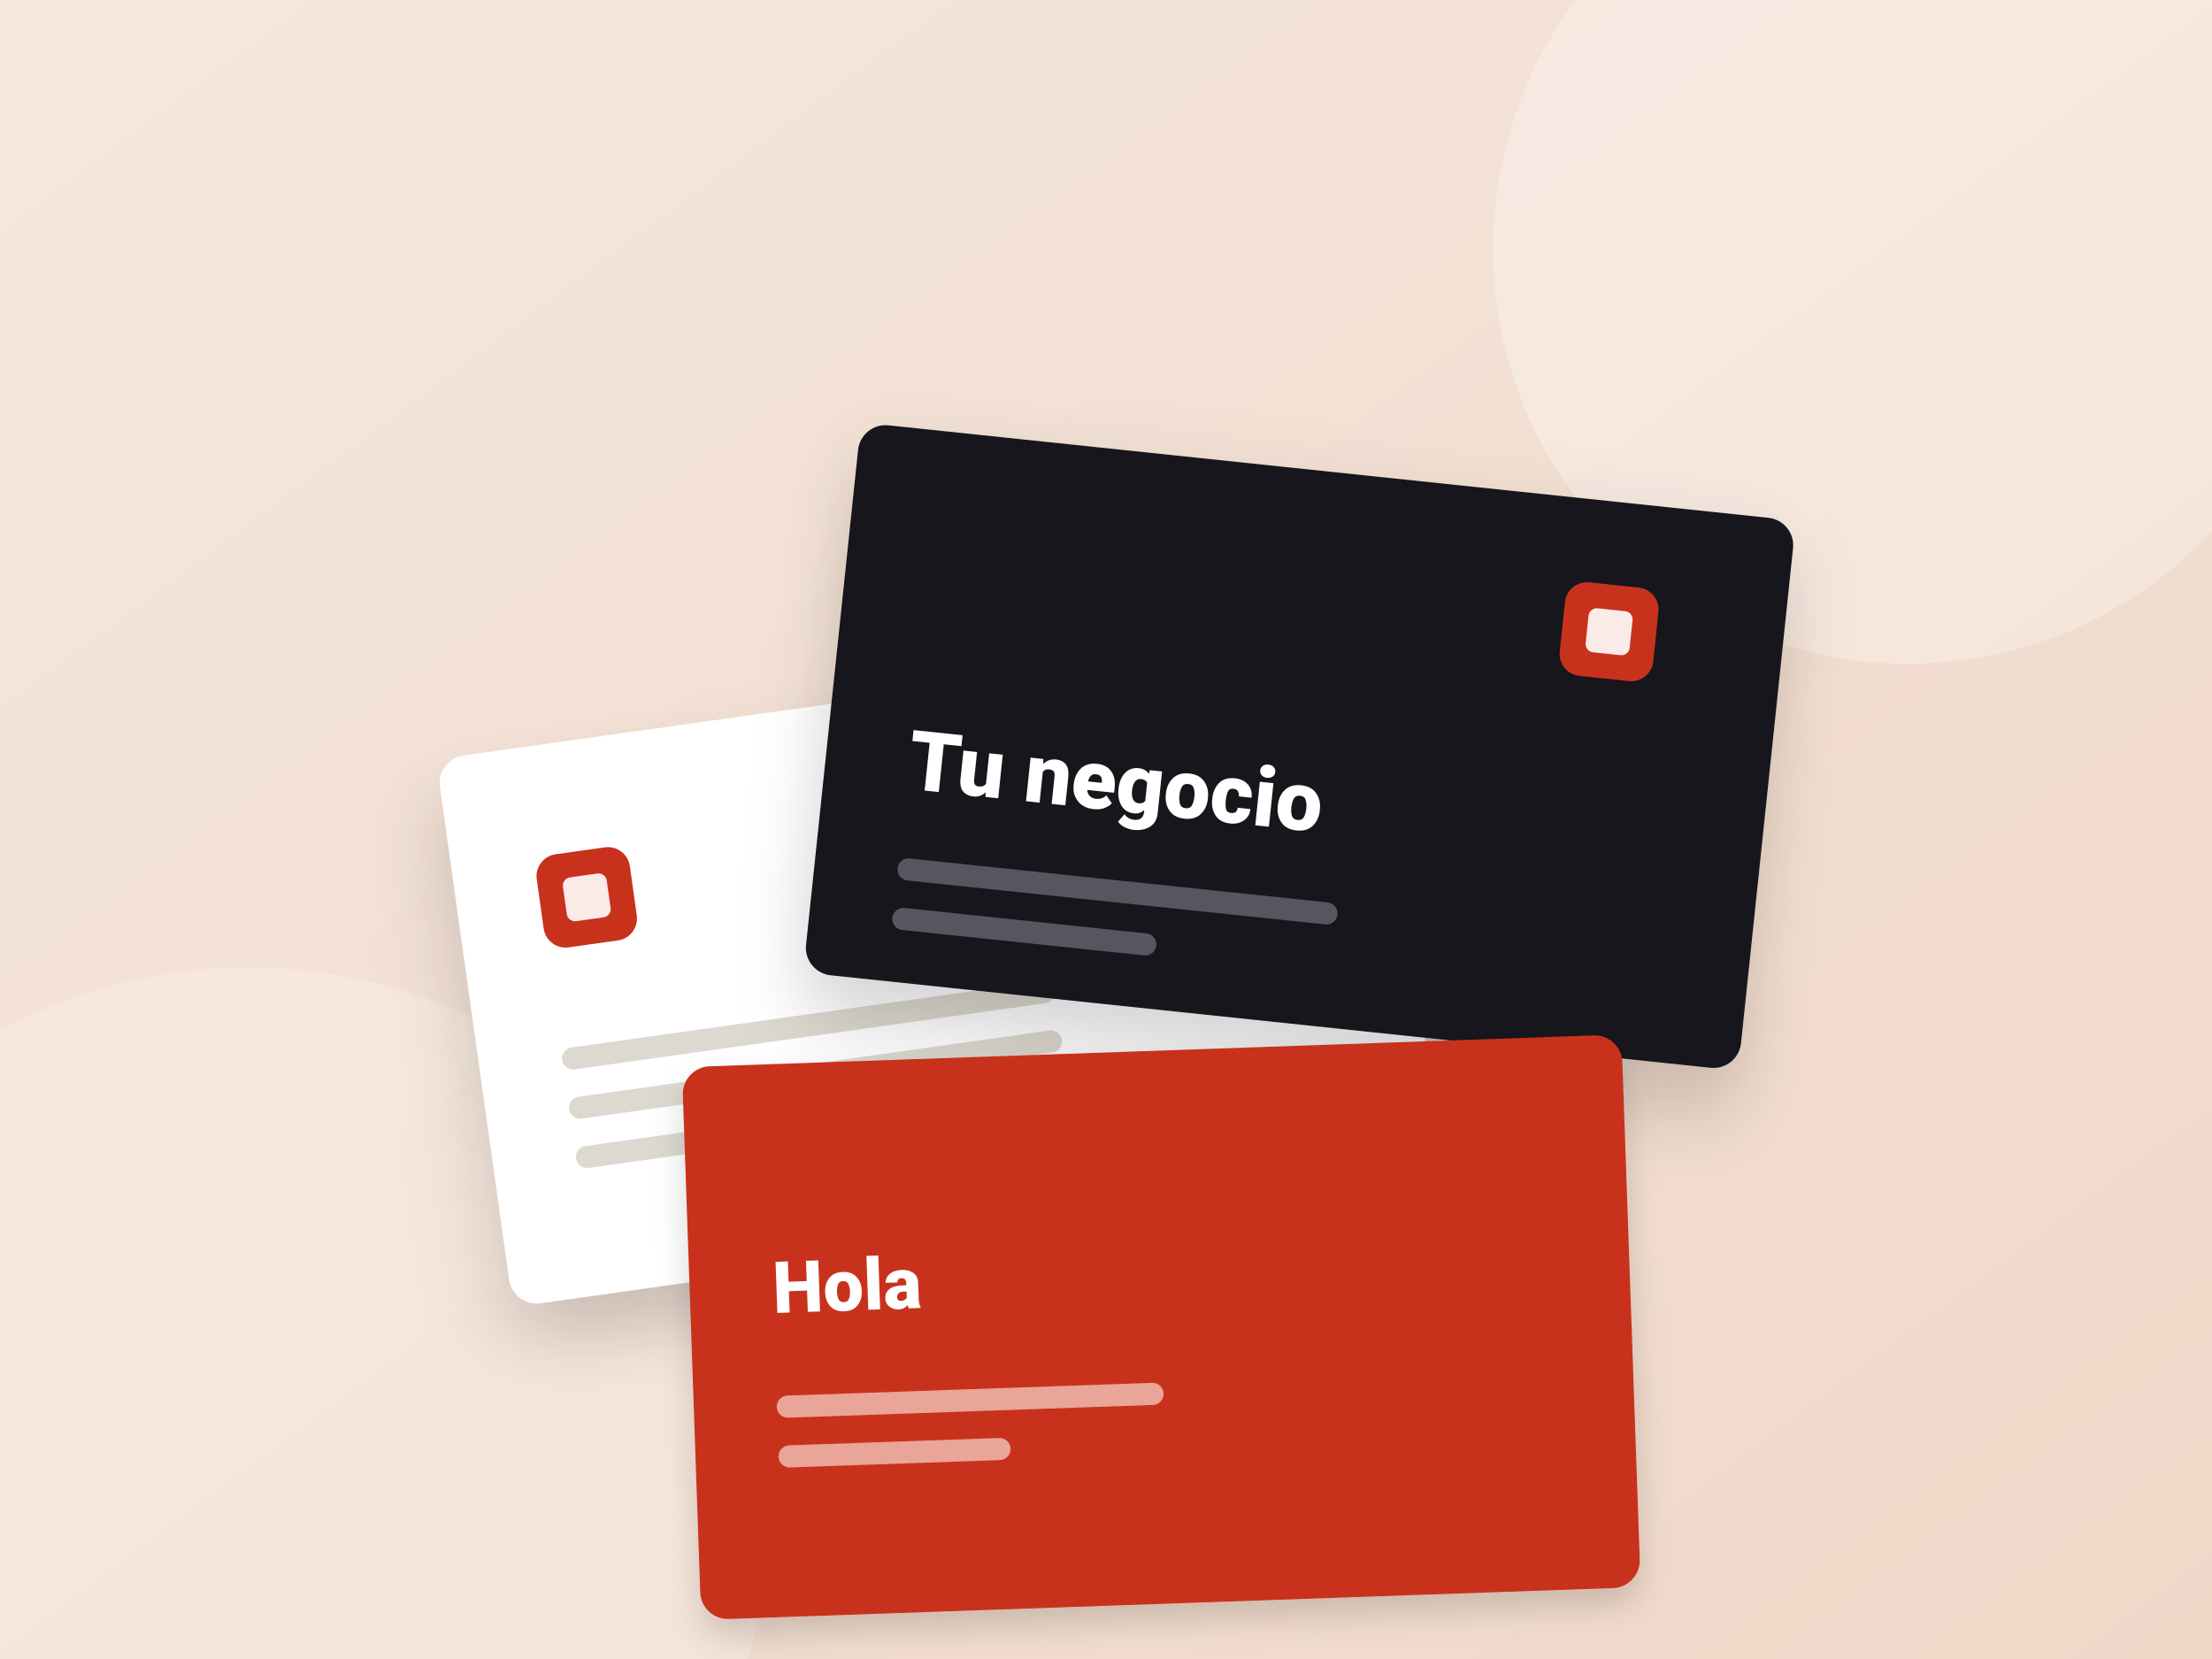
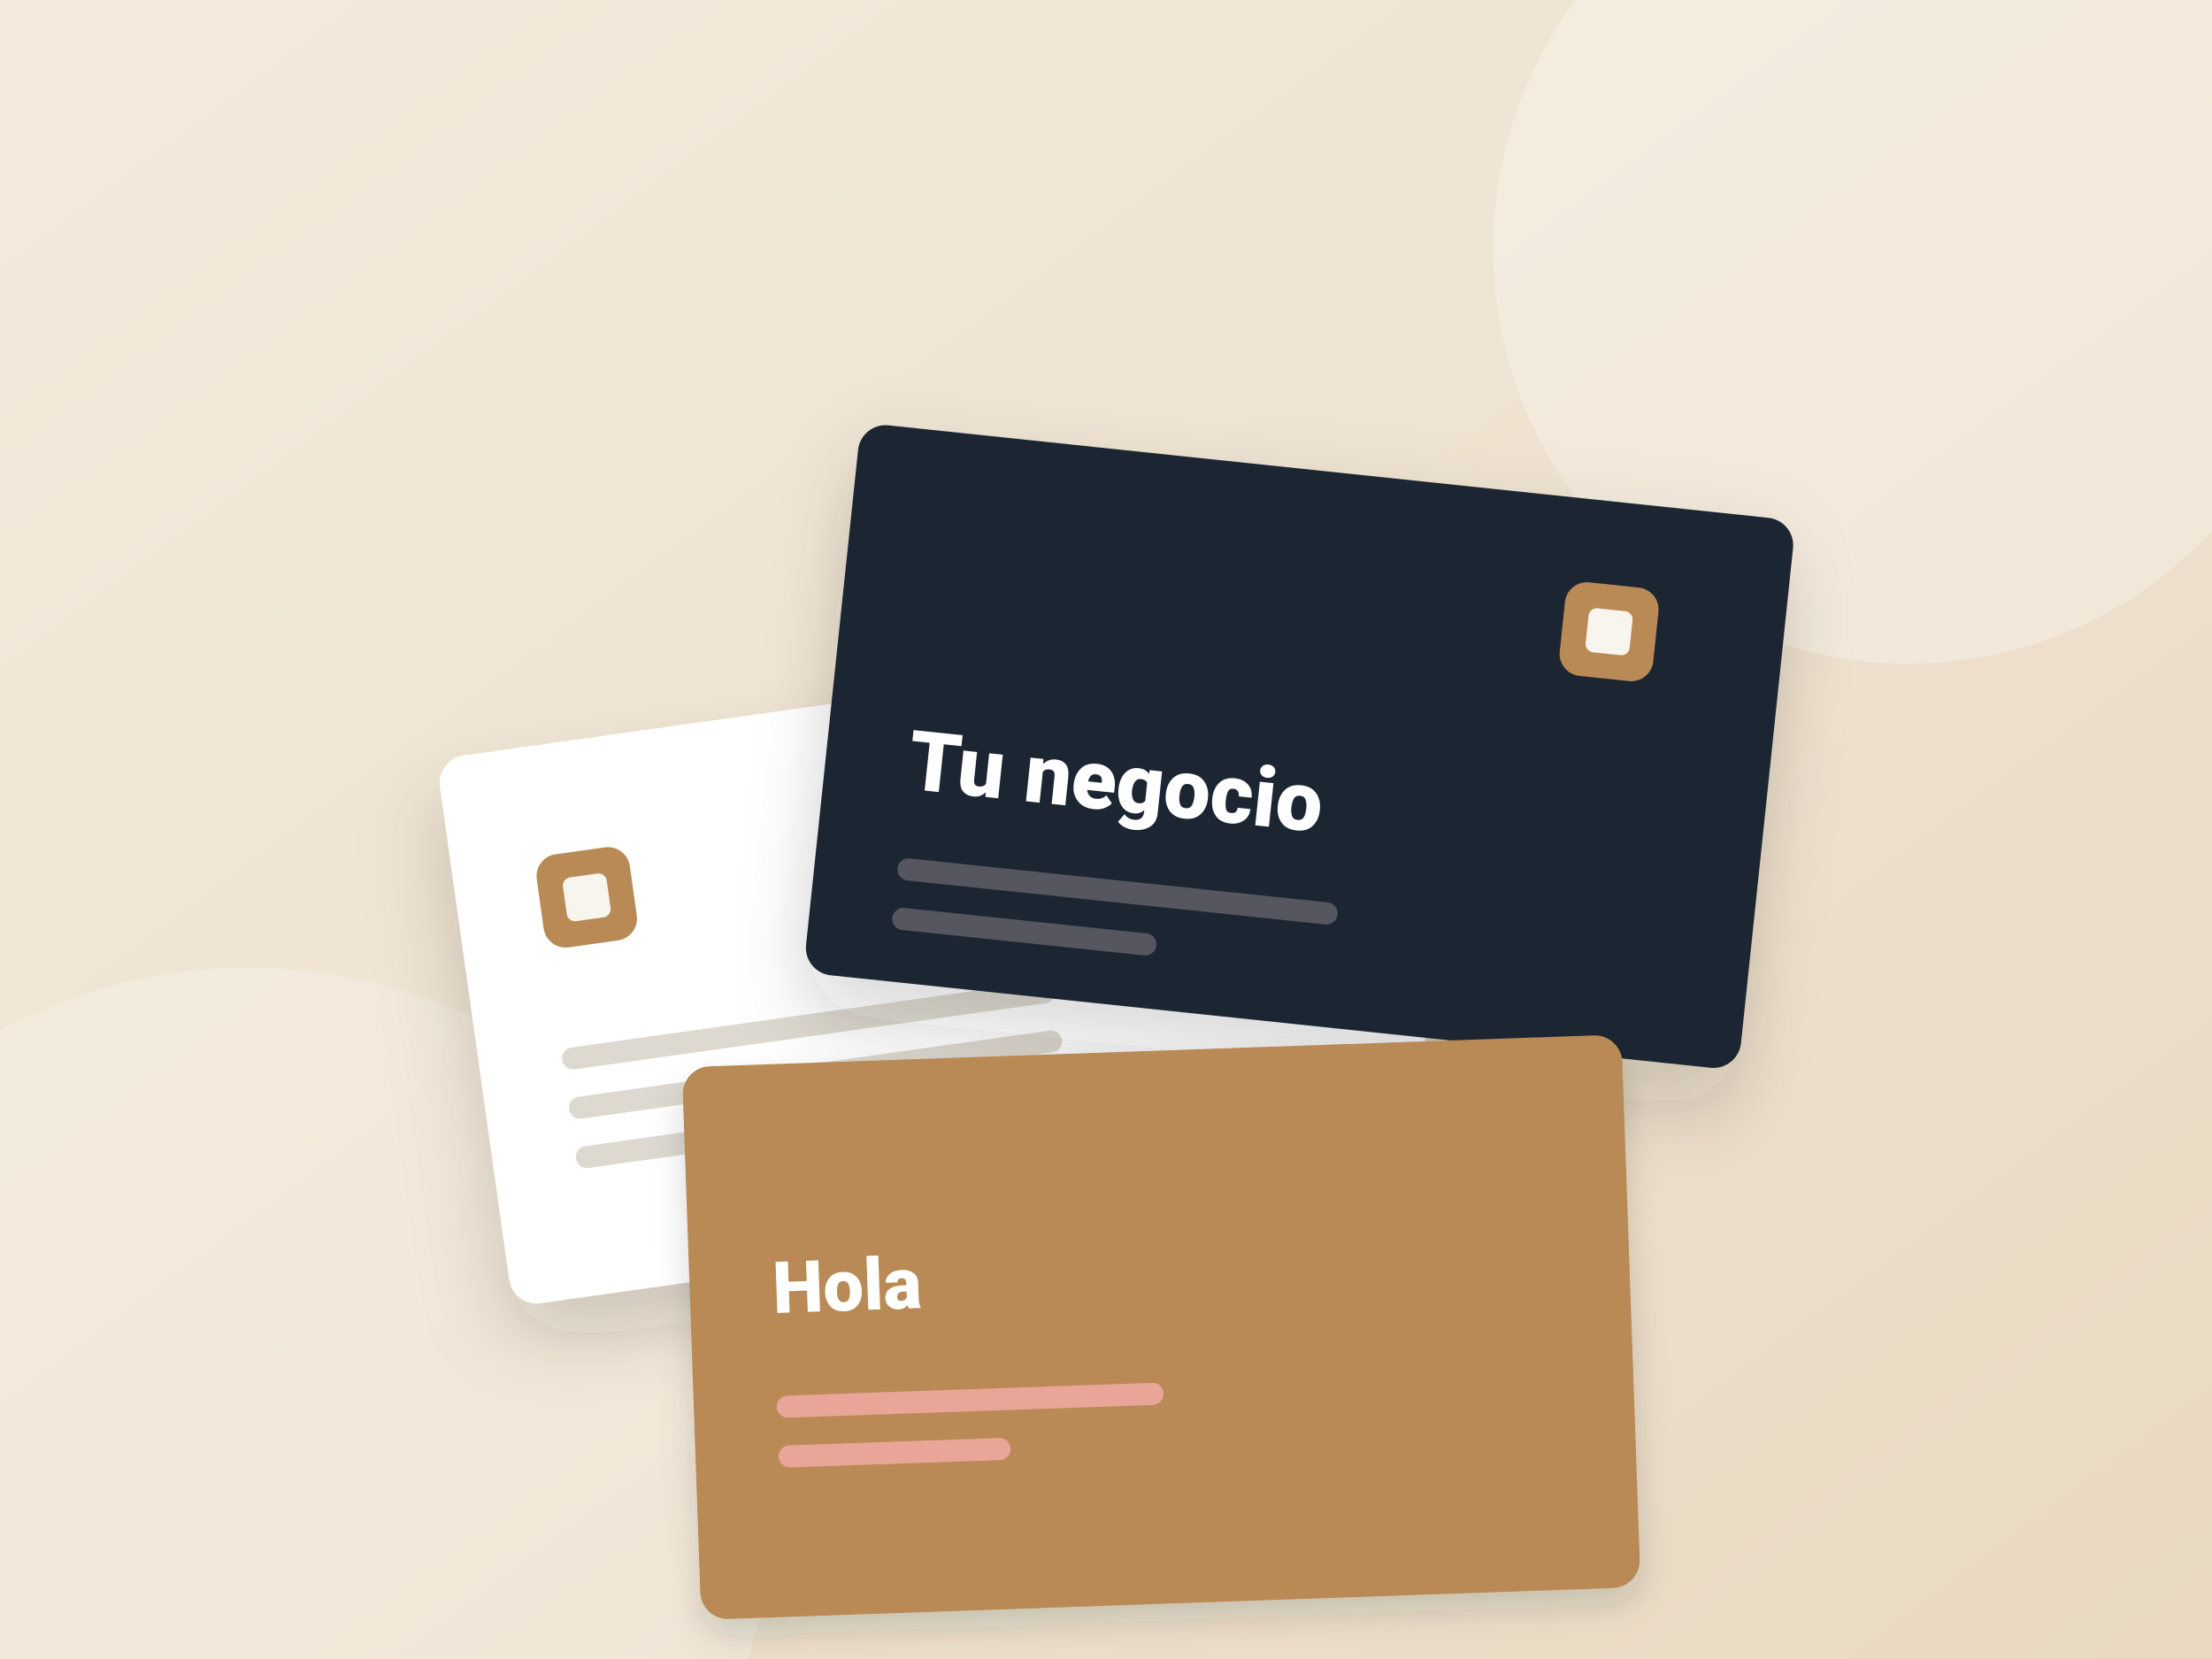
<svg xmlns="http://www.w3.org/2000/svg" viewBox="0 0 800 600" width="800" height="600">
  <defs>
    <linearGradient id="bg" x1="0" y1="0" x2="1" y2="1">
-       <stop offset="0" stop-color="#F6E7DD" />
-       <stop offset="1" stop-color="#EFD8C8" />
+       <stop offset="0" stop-color="#F4EBDD" />
+       <stop offset="1" stop-color="#E9D9C2" />
    </linearGradient>
    <filter id="sh" x="-20%" y="-20%" width="140%" height="150%">
-       <feDropShadow dx="0" dy="14" stdDeviation="14" flood-color="#16171B" flood-opacity=".18" />
+       <feDropShadow dx="0" dy="14" stdDeviation="14" flood-color="#1F2733" flood-opacity=".18" />
    </filter>
    <filter id="sh2" x="-20%" y="-20%" width="140%" height="150%">
-       <feDropShadow dx="0" dy="6" stdDeviation="6" flood-color="#16171B" flood-opacity=".16" />
+       <feDropShadow dx="0" dy="6" stdDeviation="6" flood-color="#1F2733" flood-opacity=".16" />
    </filter>
  </defs>
  <rect width="800" height="600" fill="url(#bg)" />
  <circle cx="690" cy="90" r="150" fill="#fff" opacity=".28" />
  <circle cx="90" cy="540" r="190" fill="#fff" opacity=".22" />
  <g transform="rotate(-8 340 350)" filter="url(#sh)">
    <rect x="170" y="250" width="340" height="200" rx="10" fill="#FFFFFF" />
    <g transform="translate(200 290) scale(1)">
-       <rect width="34" height="34" rx="8" fill="#C8321F" />
+       <rect width="34" height="34" rx="8" fill="#B98A55" />
      <rect x="9" y="9" width="16" height="16" rx="3" fill="#fff" opacity=".9" />
    </g>
    <rect x="200" y="360" width="180" height="8" rx="4" fill="#DDD9D0" />
    <rect x="200" y="378" width="180" height="8" rx="4" fill="#DDD9D0" />
    <rect x="200" y="396" width="108" height="8" rx="4" fill="#DDD9D0" />
  </g>
  <g transform="rotate(6 470 270)" filter="url(#sh)">
-     <rect x="300" y="170" width="340" height="200" rx="10" fill="#16171B" />
+     <rect x="300" y="170" width="340" height="200" rx="10" fill="#1F2733" />
    <g transform="translate(560 200) scale(1)">
-       <rect width="34" height="34" rx="8" fill="#C8321F" />
+       <rect width="34" height="34" rx="8" fill="#B98A55" />
      <rect x="9" y="9" width="16" height="16" rx="3" fill="#fff" opacity=".9" />
    </g>
    <text x="330" y="300" font-family="Archivo, 'Segoe UI', Roboto, Arial, sans-serif" font-size="30" font-weight="800" fill="#fff" text-anchor="start">Tu negocio</text>
    <rect x="330" y="325" width="160" height="8" rx="4" fill="#55575f" />
    <rect x="330" y="343" width="96" height="8" rx="4" fill="#55575f" />
  </g>
  <g transform="rotate(-2 420 480)" filter="url(#sh2)">
-     <rect x="250" y="380" width="340" height="200" rx="10" fill="#C8321F" />
+     <rect x="250" y="380" width="340" height="200" rx="10" fill="#B98A55" />
    <text x="280" y="470" font-family="Archivo, 'Segoe UI', Roboto, Arial, sans-serif" font-size="26" font-weight="800" fill="#fff" text-anchor="start">Hola</text>
    <rect x="280" y="500" width="140" height="8" rx="4" fill="#e9a597" />
    <rect x="280" y="518" width="84" height="8" rx="4" fill="#e9a597" />
  </g>
</svg>
